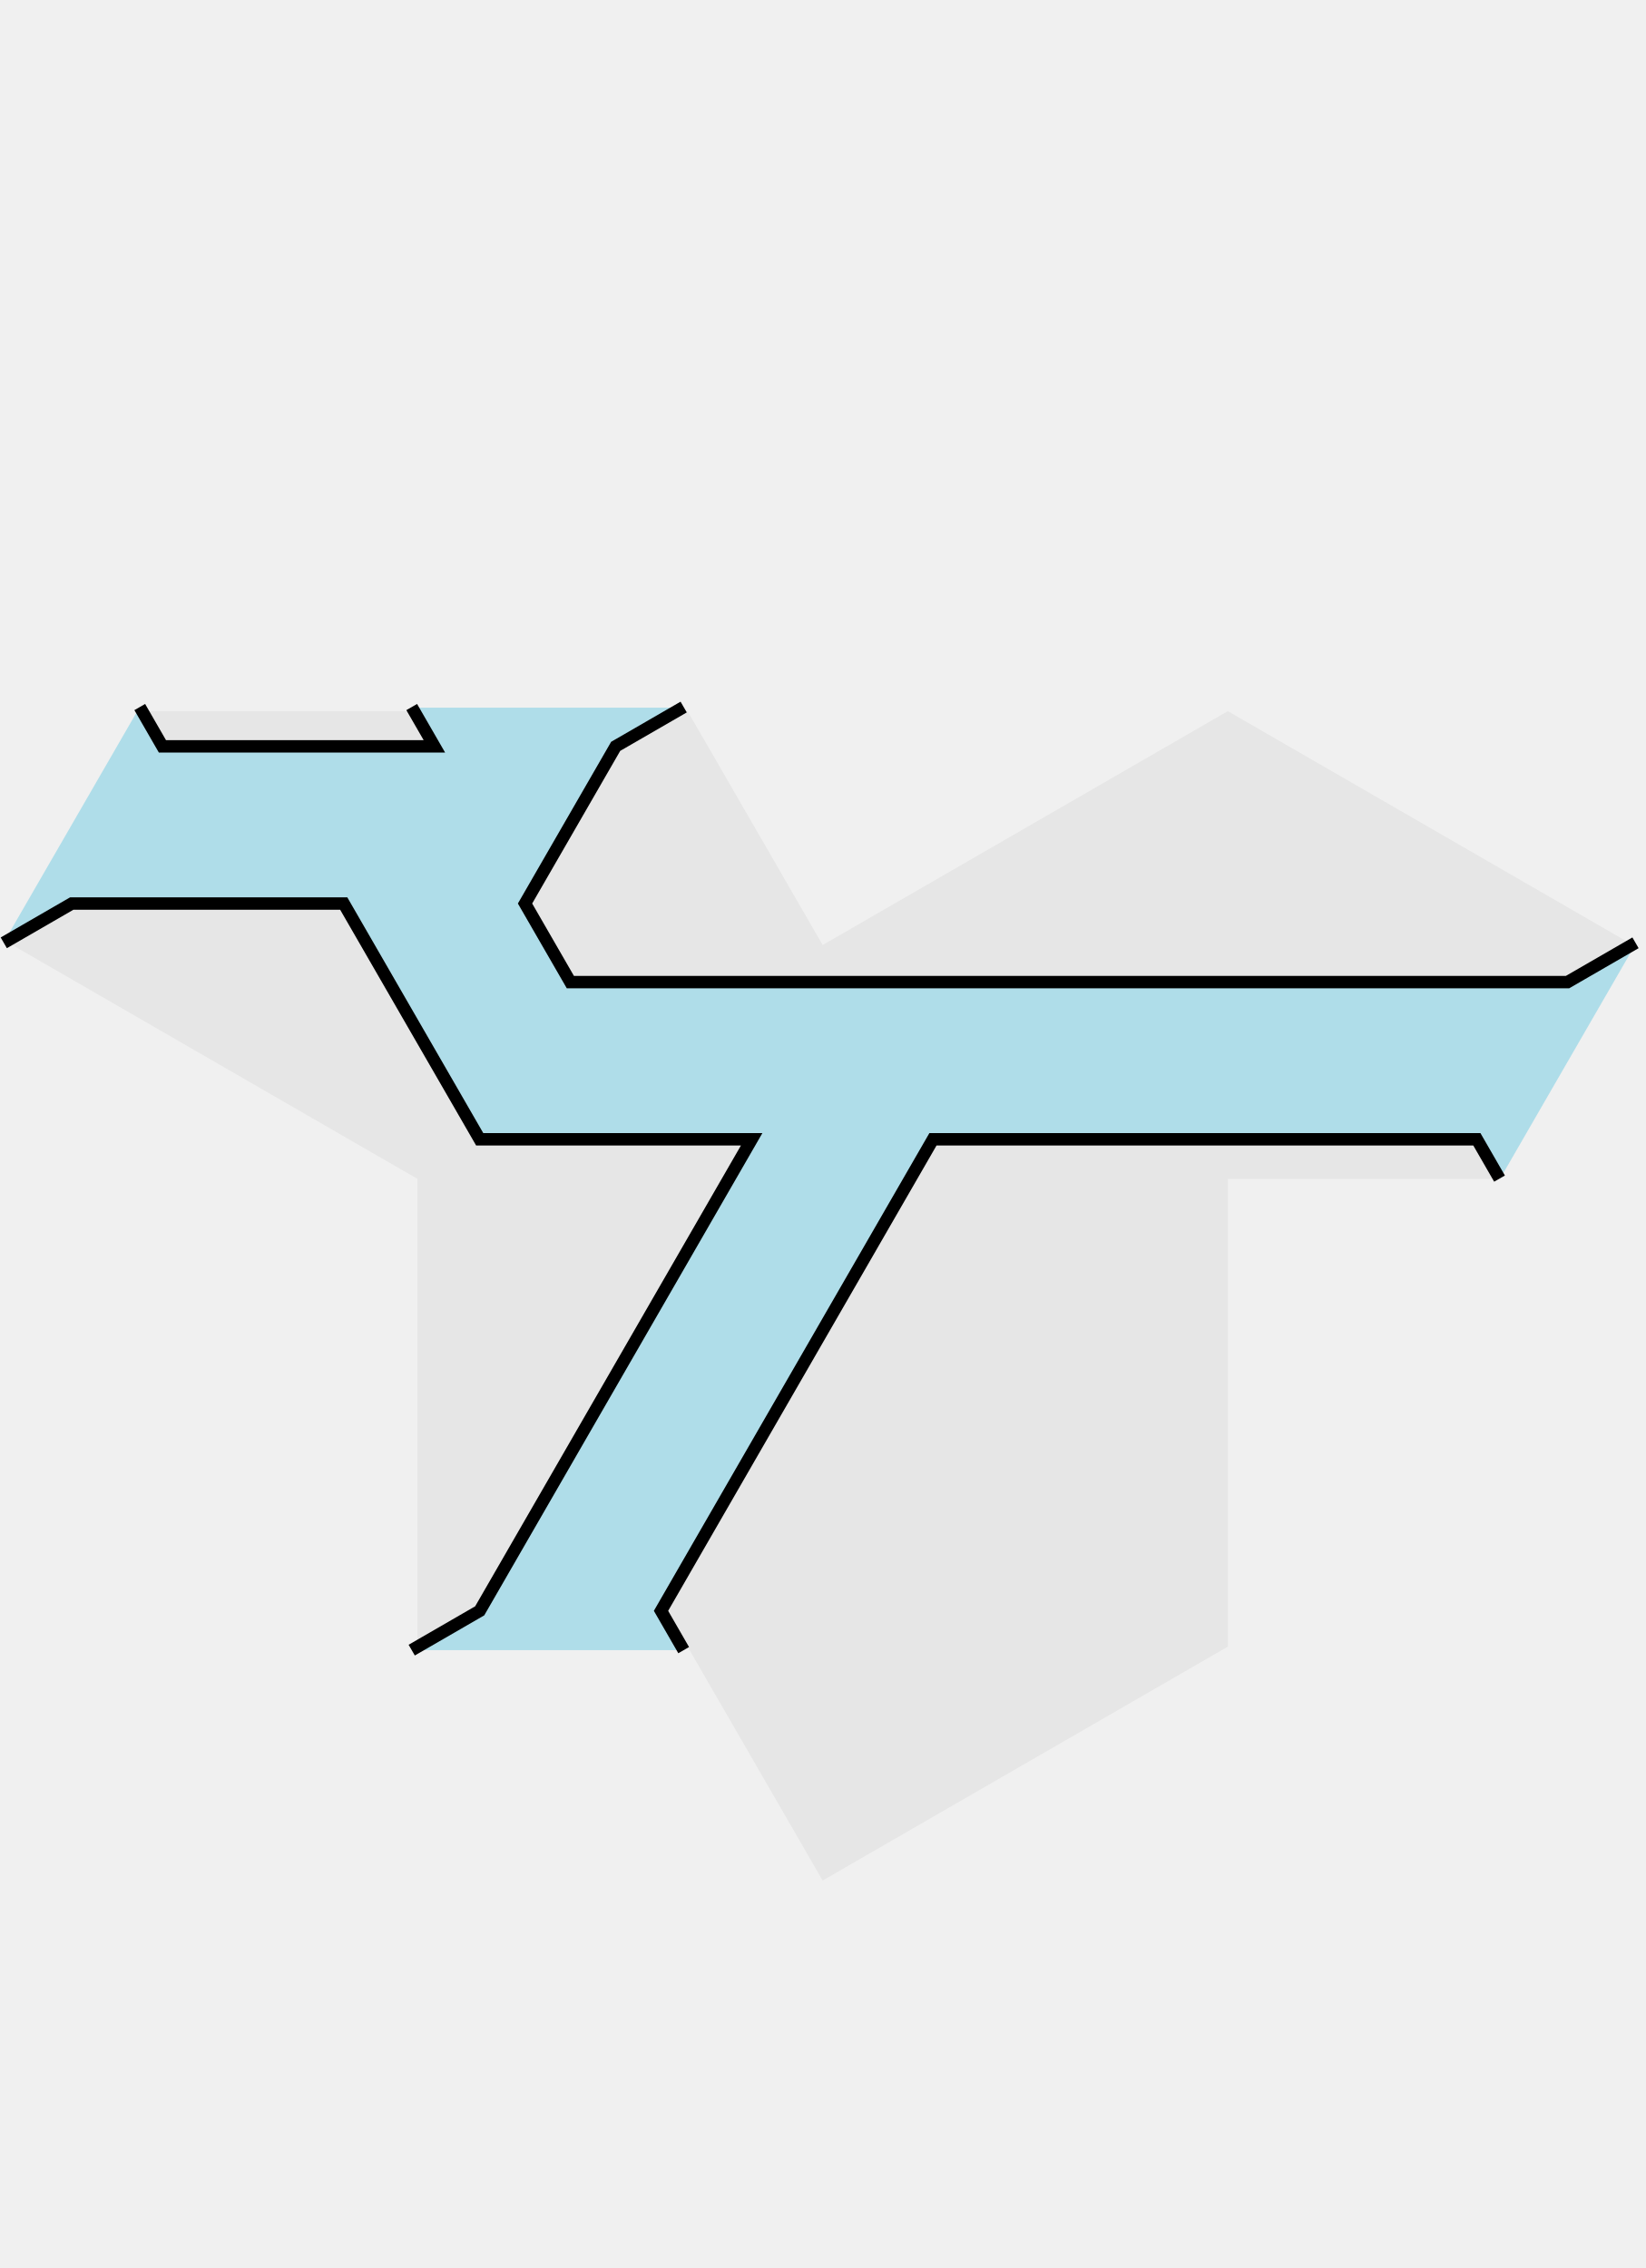
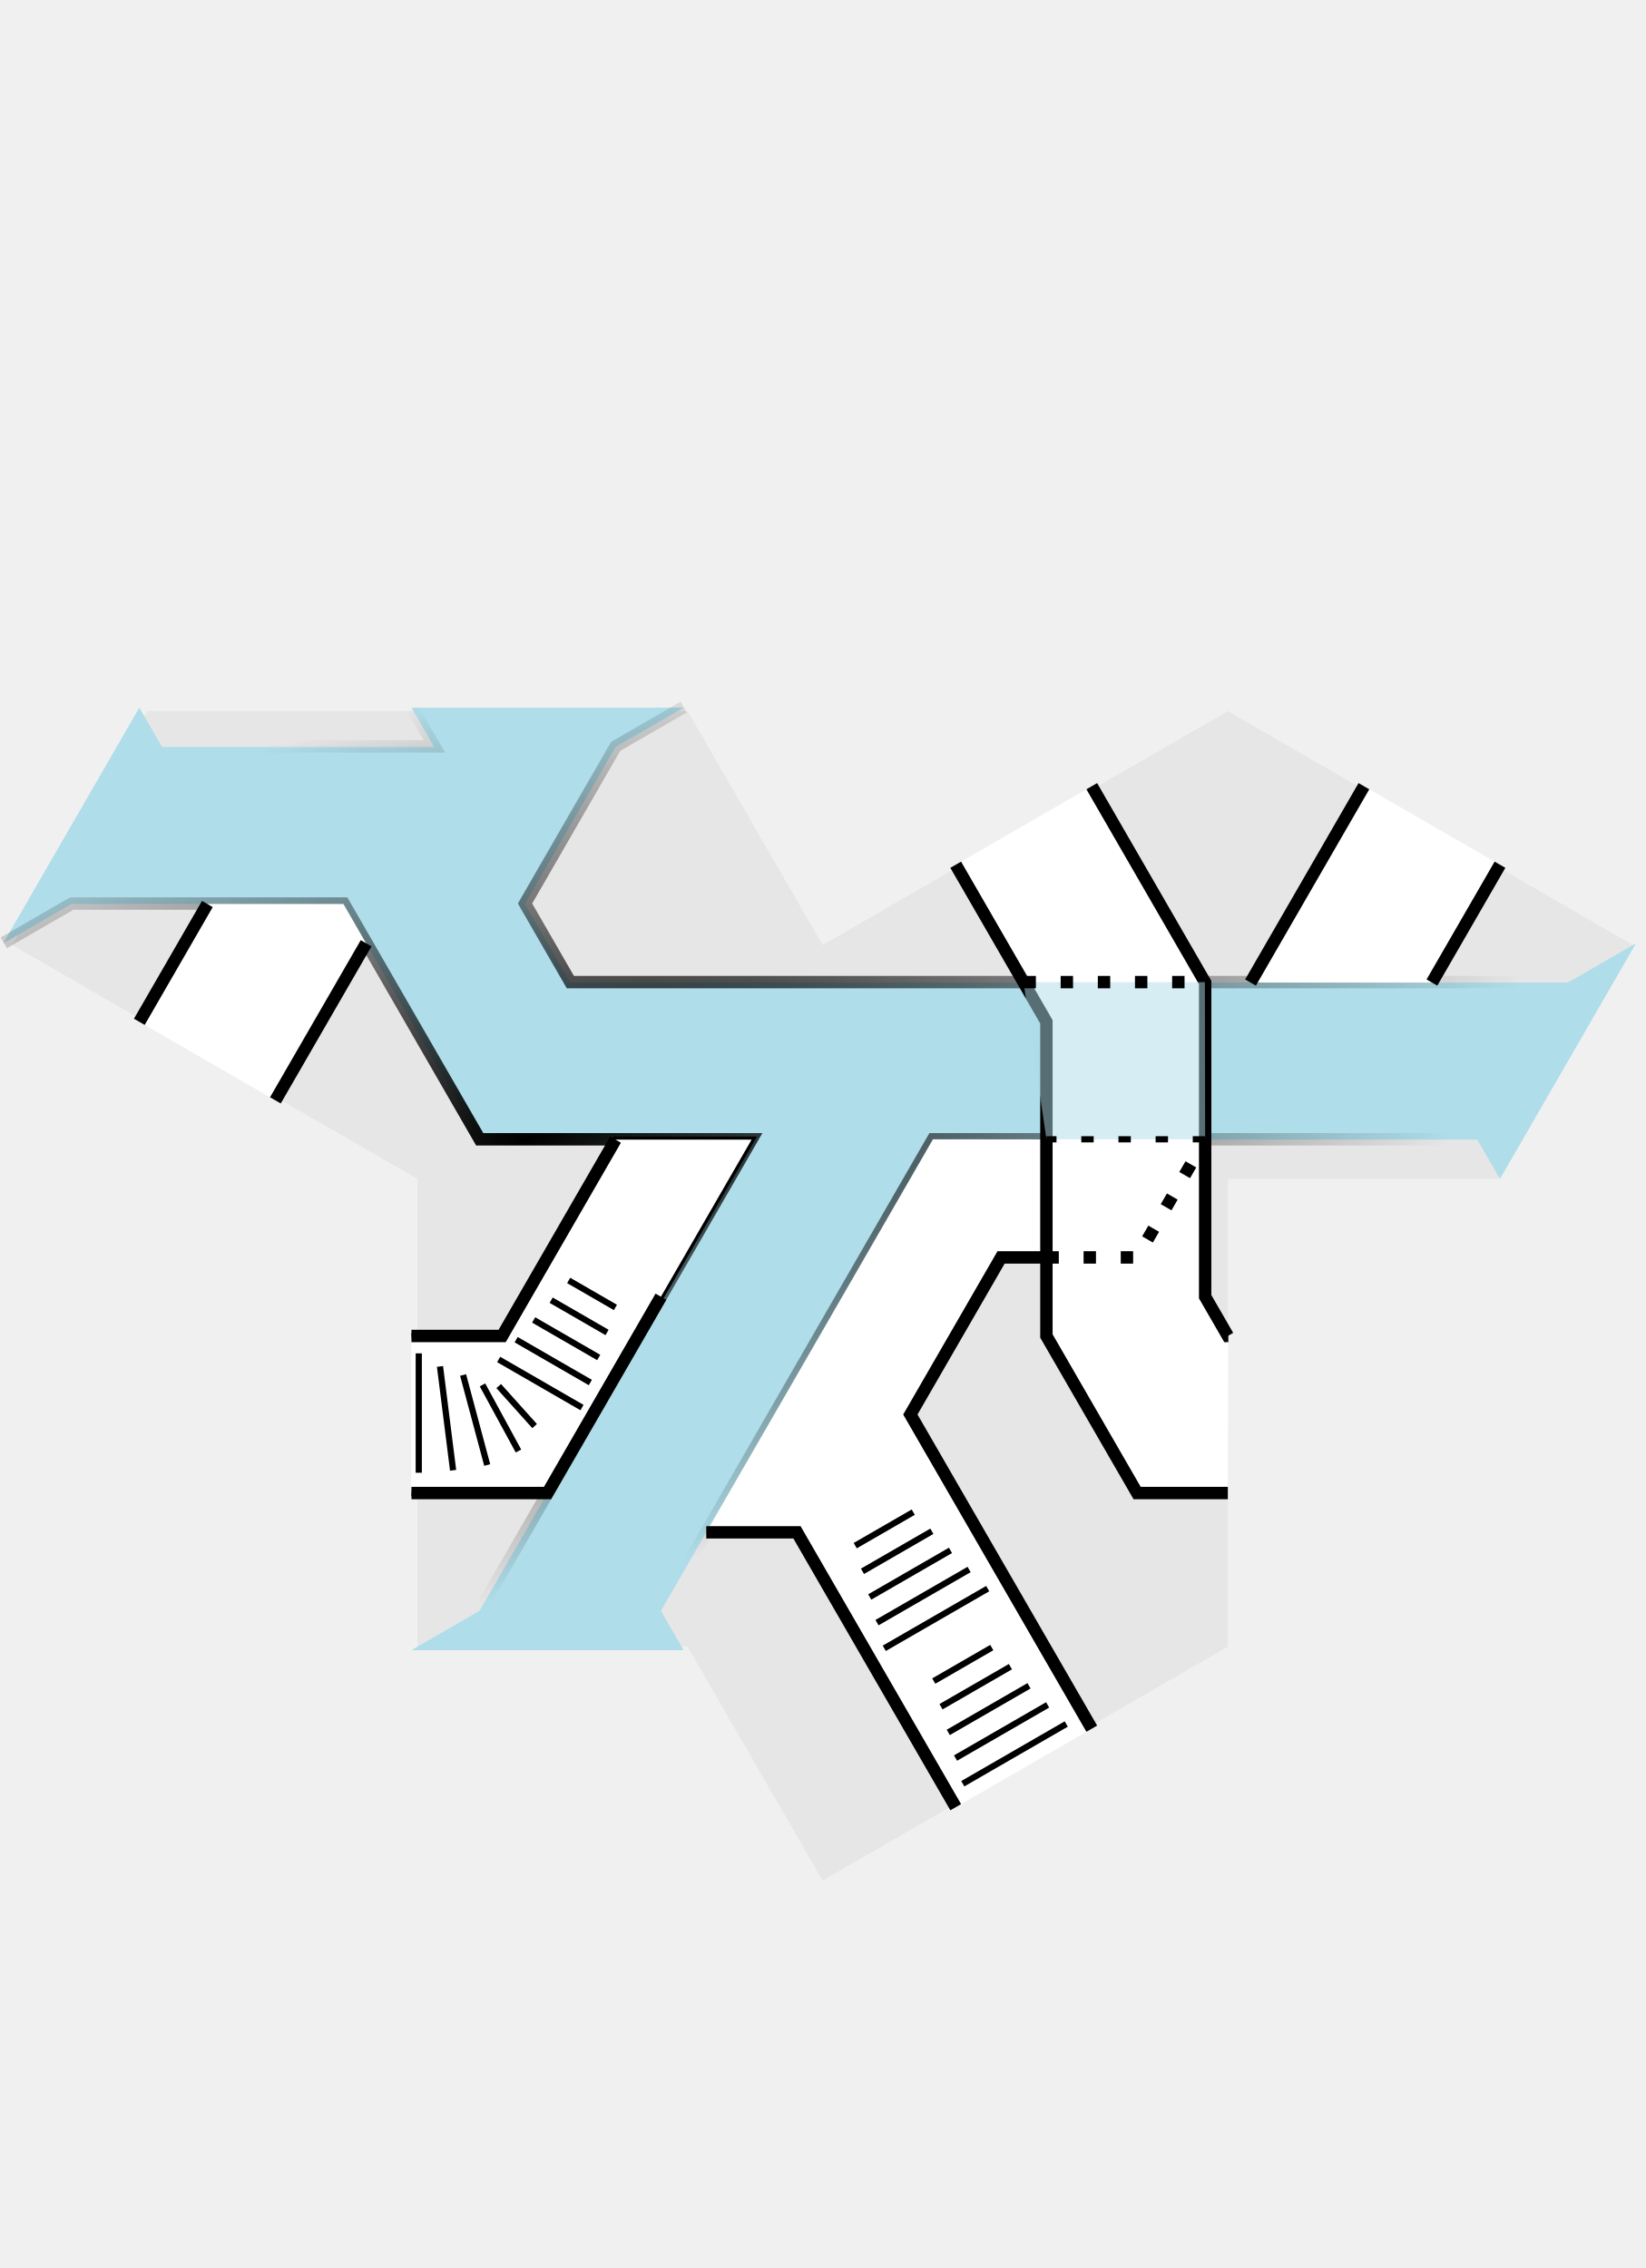
- <svg xmlns="http://www.w3.org/2000/svg" width="132.825mm" height="183.132mm" viewBox="-46.366 -53.116 182.732 96.257" version="1.1" id="svg5">
-   <defs id="defs2" />
+ <svg xmlns="http://www.w3.org/2000/svg" xmlns:xlink="http://www.w3.org/1999/xlink" width="132.825mm" height="183.132mm" viewBox="-46.366 -53.116 182.732 96.257" version="1.1" id="svg5">
+   <defs id="defs2">
+     <linearGradient id="linearGradient935">
+       <stop style="stop-color:#000000;stop-opacity:1;" offset="0" id="stop931" />
+       <stop style="stop-color:#000000;stop-opacity:0;" offset="1" id="stop933" />
+     </linearGradient>
+     <radialGradient xlink:href="#linearGradient935" id="radialGradient937" cx="54.456" cy="2.869" fx="54.456" fy="2.869" r="52.977" gradientTransform="matrix(0.9117069,0.213867,-0.487994,2.080302,60.03804,30.46122)" gradientUnits="userSpaceOnUse" />
+   </defs>
  <g id="layer1" transform="translate(-24.41474,76.56603)">
    <g id="g1594">
      <g id="g443" transform="matrix(0,-1,-1,0,84.41476,27.35703)">
        <path style="opacity:1;fill:#e6e6e6;stroke:none;stroke-width:2;stroke-opacity:1;stop-color:#000000" d="M 103.923,60 129.904,105 155.885,90 V 30 l -25.981,-15 25.981,-45 -25.981,-45 -25.981,15 V -30 H 51.962 L 25.981,15 51.962,30 v 30 z" id="border" />
        <g id="dungeon">
          <path id="path2230" style="fill:none;stroke:#000000;stroke-width:3.78;stop-color:#000000" d="M 167.058 335.809 L 167.059 335.81 " transform="matrix(0,-0.3639978,-0.3639978,0,234.8816,106.366)" />
          <path id="path13898" style="fill:#afdde9;fill-opacity:1;stroke:none;stroke-width:1.376;stop-color:#000000" d="m 103.924,-60.223 4.362,2.519 V 2.742 L 55.938,32.965 51.576,30.446 v 30.223 l 4.362,-7.556 52.348,-30.223 v 30.223 l 26.174,15.111 v 30.223 l -4.362,7.556 26.174,-15.111 -4.362,-2.519 V 58.15 l 4.362,2.519 V 30.446 l -4.362,7.556 -17.449,10.074 -8.725,-5.037 V -67.779 l 4.362,-7.556 -26.174,15.111" />
-           <path id="path2106" style="fill:none;stroke:#000000;stroke-width:1.376;stop-color:#000000" d="m 103.957,-60.175 4.365,2.517 V 2.75 L 55.941,32.953 51.576,30.436 m 0,30.204 4.365,-7.551 52.381,-30.204 v 30.204 l 26.191,15.102 v 30.204 l -4.365,7.551 m 26.191,-15.102 -4.365,-2.517 V 58.123 l 4.365,2.517 m 0,-30.204 -4.365,7.551 -17.46,10.068 -8.73,-5.034 V -67.726 l 4.365,-7.551" />
+           <path id="path2106" style="fill:none;stroke:url(#radialGradient937);stroke-width:1.376;stop-color:#000000;fill-opacity:1" d="m 103.957,-60.175 4.365,2.517 V 2.75 L 55.941,32.953 51.576,30.436 m 0,30.204 4.365,-7.551 52.381,-30.204 v 30.204 l 26.191,15.102 v 30.204 l -4.365,7.551 m 26.191,-15.102 -4.365,-2.517 V 58.123 l 4.365,2.517 m 0,-30.204 -4.365,7.551 -17.46,10.068 -8.73,-5.034 V -67.726 l 4.365,-7.551" />
+           <path id="path8780" style="fill:#ffffff;stroke:none;stroke-width:1.376;stop-color:#000000" d="m 34.127,0.223 30.536,17.63 2e-5,10.074 43.66,-25.178 -0.037,-30.231 -13.087,7.556 V -4.814 L 77.75,5.26 42.851,-14.889" />
+           <path id="path3237" style="fill:none;stroke:#000000;stroke-width:1.376;stop-color:#000000" d="M 34.127,0.223 64.663,17.853 V 27.927 M 42.851,-14.889 77.75,5.26 95.199,-4.814 V -19.926 l 13.087,-7.556" />
+           <path id="path3245" style="fill:#ffffff;stroke:none;stroke-width:1.376;stop-color:#000000" d="m 69.025,-30 v 10.074 l 17.449,10.074 H 121.373 L 138.822,0.223 147.547,-14.889 125.735,-27.481 H 108.286 90.837 l -4.362,-2.519 v 0 -0.057" />
+           <path id="path8372" style="fill:none;stroke:#000000;stroke-width:1.376;stop-color:#000000" d="M 138.822,0.223 121.373,-9.851 H 86.474 L 69.025,-19.926 V -30 M 147.547,-14.889 125.735,-27.481 H 108.286 90.837 l -4.362,-2.519 v 0 -0.057" />
+           <path id="path9455" style="fill:#afdde9;fill-opacity:0.5;stroke:none;stroke-width:3.78;stroke-miterlimit:4;stroke-dasharray:3.78, 7.559;stroke-dashoffset:0;stop-color:#000000" transform="matrix(0,-0.3639978,-0.3639978,0,234.8816,106.366)" d="m 312.287,299.724 h 55.351 l 0.077,47.968 h -48.434" />
+           <path id="path14227" style="fill:none;stroke:#000000;stroke-width:3.78;stop-color:#000000;stroke-miterlimit:4;stroke-dasharray:3.78,7.559;stroke-dashoffset:0" d="M 319.282 383.746 L 346.957 383.746 L 367.715 347.793 " transform="matrix(0,-0.3639978,-0.3639978,0,234.8816,106.366)" />
+           <path style="fill:none;fill-opacity:0.5;stroke:#000000;stroke-width:1.89;stroke-miterlimit:4;stroke-dasharray:3.78, 7.559;stroke-dashoffset:0;stop-color:#000000" d="M 367.715,347.692 H 319.281" transform="matrix(0,-0.3639978,-0.3639978,0,234.8816,106.366)" id="path14505" />
+           <path style="fill:none;fill-opacity:0.5;stroke:#000000;stroke-width:3.78;stroke-miterlimit:4;stroke-dasharray:3.78, 7.559;stroke-dashoffset:0;stop-color:#000000" d="m 312.287,299.724 h 55.351" transform="matrix(0,-0.3639978,-0.3639978,0,234.8816,106.366)" id="path14408" />
        </g>
+         <path style="fill:#ffffff;stroke:none;stroke-width:0.688;stop-color:#000000" d="M 147.547,-45.112 125.735,-32.519 v -20.149 l 13.087,-7.556" id="path7408" />
+         <path style="fill:#ffffff;stroke:none;stroke-width:0.688;stop-color:#000000" d="m 112.648,75.78 17.449,-10.074 4.362,2.519 v 15.111 l -13.087,7.556" id="path7640" />
+         <path style="fill:#ffffff;stroke:#000000;stroke-width:0.688;stop-color:#000000" d="M 86.474,60.669 V 50.595 L 108.286,38.002 V 22.89 L 69.025,45.557 v 15.111" id="path7642" />
+         <path style="fill:none;stroke:#000000;stroke-width:1.376;stop-color:#000000" d="m 112.648,75.78 17.449,-10.074 m 4.362,17.63 -13.087,7.556" id="path7742" />
+         <path style="fill:none;stroke:#000000;stroke-width:1.376;stop-color:#000000" d="M 147.547,-45.112 125.735,-32.519 m 0,-20.149 13.087,-7.556" id="path8160" />
+         <path style="fill:#ffffff;stroke:none;stroke-width:0.688;stop-color:#000000" d="M 86.474,60.669 V 50.595 L 108.286,38.002 V 22.89 L 69.025,45.557 v 15.111" id="path14700" />
+         <path style="fill:none;stroke:#000000;stroke-width:1.376;stop-color:#000000" d="M 86.474,60.669 V 50.595 L 108.286,38.002 M 69.025,60.669 V 45.557 L 90.837,32.965" id="path14702" />
+         <rect style="fill:none;fill-opacity:0.5;stroke:none;stroke-width:1.376;stroke-miterlimit:4;stroke-dasharray:1.376, 2.751;stroke-dashoffset:0;stop-color:#000000" id="rect15114" width="10.074" height="17.449" x="-60.669" y="-86.474" transform="matrix(0,-1,-1,0,0,0)" />
+         <path id="path4909" style="fill:none;stroke:#000000;stroke-width:0.688;stop-color:#000000" d="M 36.736,-0.564 43.369,-12.052 m 2.123,2.067 -5.905,10.227 m 2.851,0.806 5.177,-8.966 m 2.123,2.067 -4.449,7.706 m 2.851,0.806 3.721,-6.445" />
+         <path id="path15306" style="fill:none;stroke:#000000;stroke-width:0.688;stop-color:#000000" d="M 84.546,59.857 H 71.28 m 0.273,-3.814 11.537,1.456 M 82.14,54.934 72.139,52.255 m 1.557,-3.47 7.342,3.994 m -0.129,-1.8 -4.443,-3.988" />
+         <path id="path15308" style="fill:none;stroke:#000000;stroke-width:0.688;stop-color:#000000" d="M 51.778,8.158 58.411,-3.33 M 60.534,-1.264 54.63,8.964 m 2.851,0.806 5.177,-8.966 m 2.123,2.067 -4.449,7.706 m 2.851,0.806 3.721,-6.445" />
+         <path id="path15310" style="fill:none;stroke:#000000;stroke-width:0.688;stop-color:#000000" d="m 83.866,50.985 -5.344,-9.256 m 2.781,-0.928 4.758,8.24 m 2.194,-1.944 -4.171,-7.224 m 2.781,-0.928 3.584,6.208 m 2.194,-1.944 -2.998,-5.192" />
      </g>
    </g>
  </g>
</svg>
